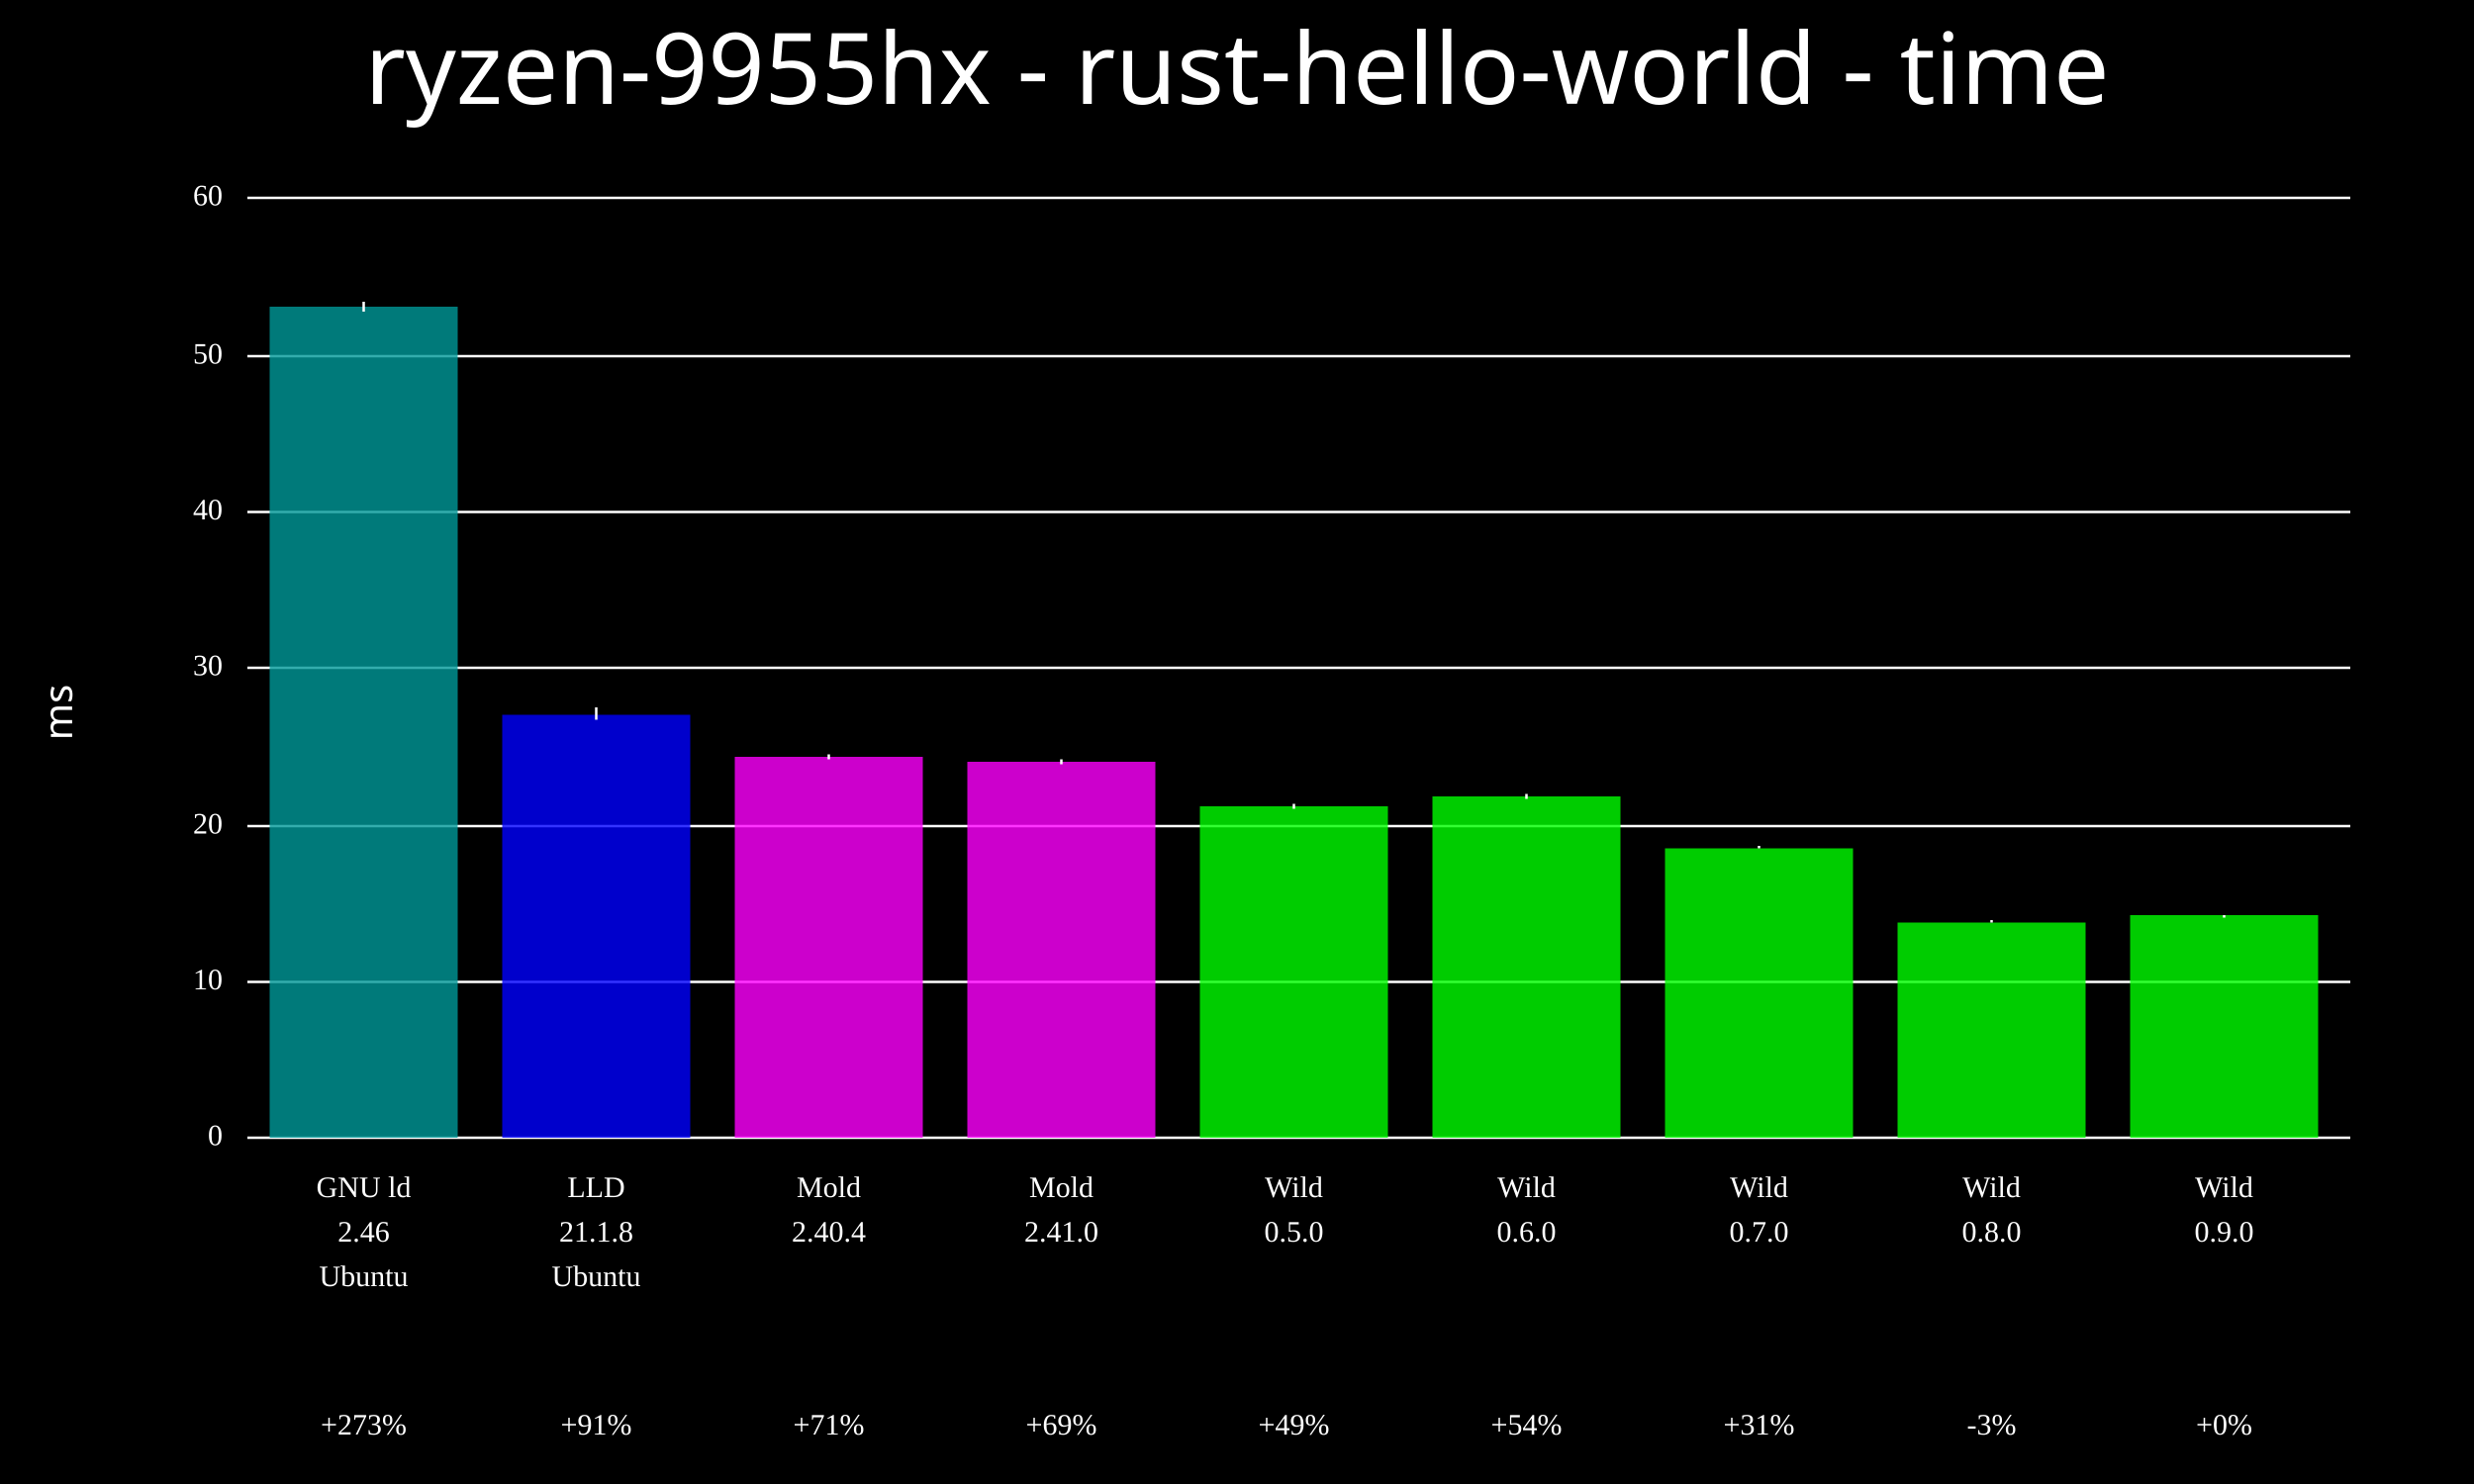
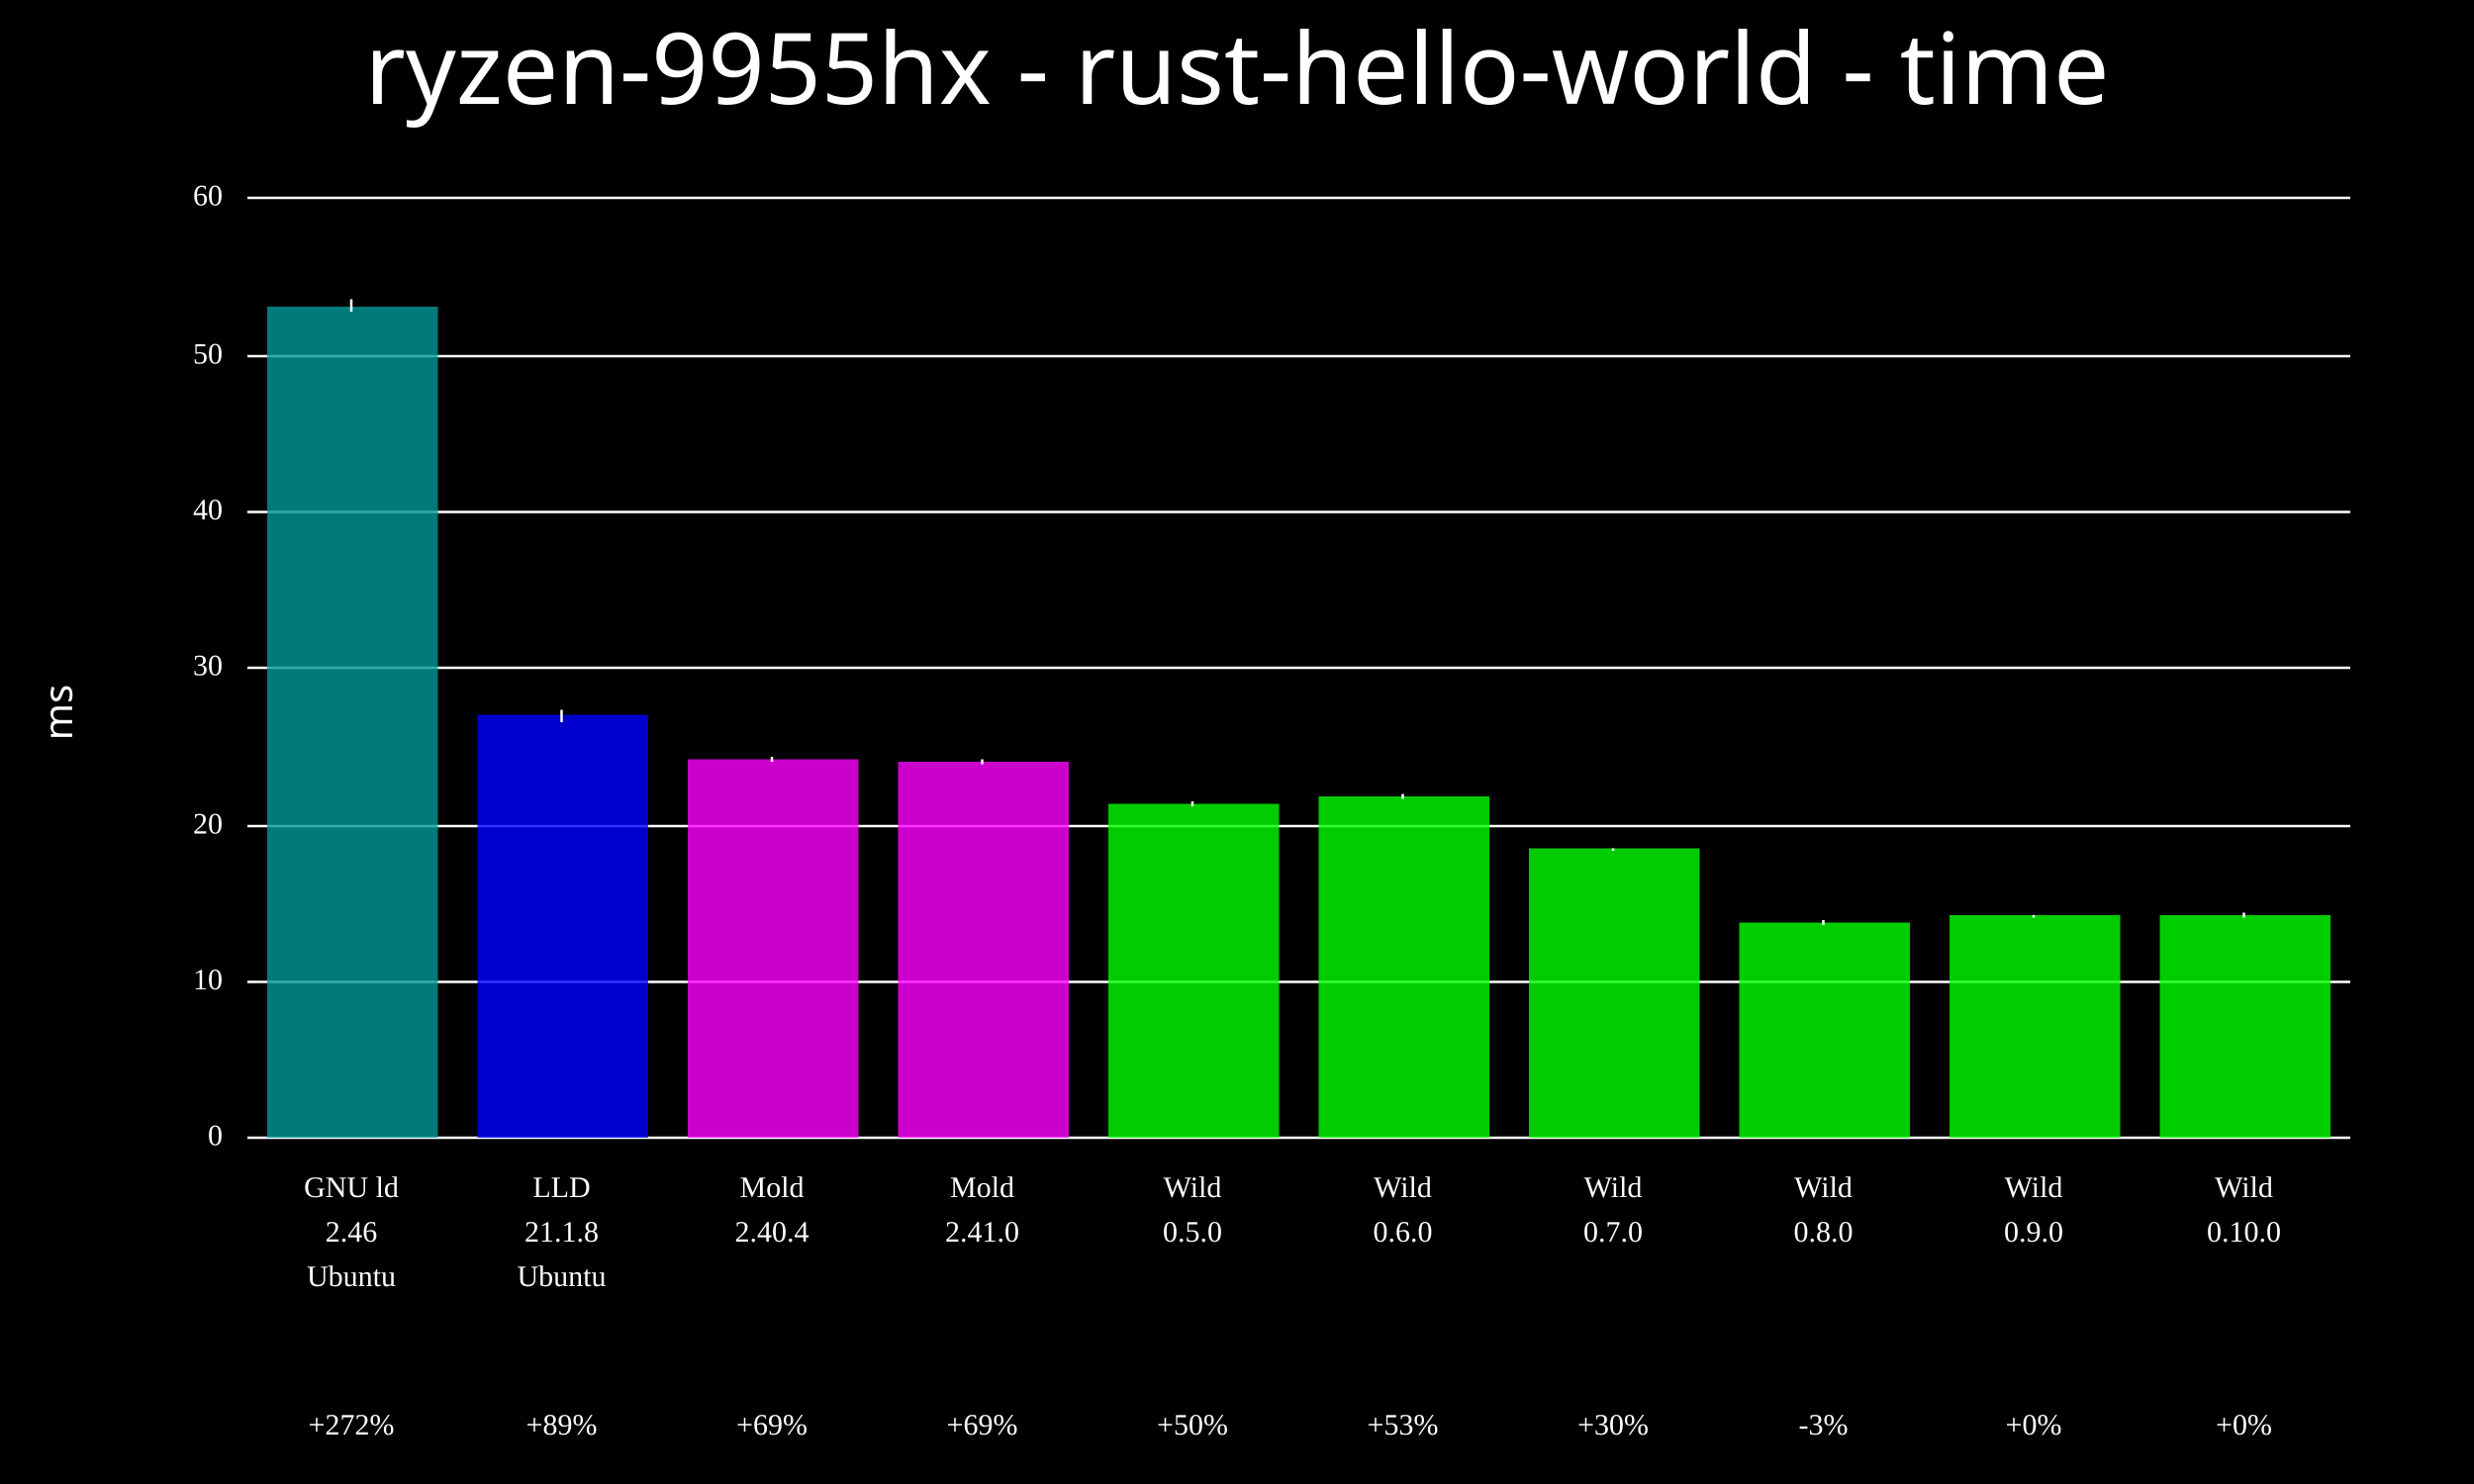
<svg xmlns="http://www.w3.org/2000/svg" width="1000" height="600" viewBox="0 0 1000 600">
  <rect x="0" y="0" width="1000" height="600" fill="#000000" />
  <text x="500" y="10" dy="0.8em" text-anchor="middle" font-family="sans-serif" font-size="40" fill="#FFFFFF">
ryzen-9955hx - rust-hello-world - time</text>
  <text x="5" y="300" dy="0.76em" text-anchor="middle" font-family="sans-serif" font-size="16" fill="#FFFFFF" transform="rotate(270, 5, 288)">ms</text>
  <line x1="100" y1="460" x2="950" y2="460" stroke="#FFFFFF" />
  <text x="90" y="460" dy="0.5ex" text-anchor="end" fill="#FFFFFF">0</text>
  <line x1="100" y1="397" x2="950" y2="397" stroke="#FFFFFF" />
  <text x="90" y="397" dy="0.5ex" text-anchor="end" fill="#FFFFFF">10</text>
  <line x1="100" y1="334" x2="950" y2="334" stroke="#FFFFFF" />
  <text x="90" y="334" dy="0.5ex" text-anchor="end" fill="#FFFFFF">20</text>
  <line x1="100" y1="270" x2="950" y2="270" stroke="#FFFFFF" />
  <text x="90" y="270" dy="0.5ex" text-anchor="end" fill="#FFFFFF">30</text>
  <line x1="100" y1="207" x2="950" y2="207" stroke="#FFFFFF" />
  <text x="90" y="207" dy="0.5ex" text-anchor="end" fill="#FFFFFF">40</text>
  <line x1="100" y1="144" x2="950" y2="144" stroke="#FFFFFF" />
  <text x="90" y="144" dy="0.5ex" text-anchor="end" fill="#FFFFFF">50</text>
  <line x1="100" y1="80" x2="950" y2="80" stroke="#FFFFFF" />
  <text x="90" y="80" dy="0.5ex" text-anchor="end" fill="#FFFFFF">60</text>
-   <rect fill="#009999" opacity="0.8" x="109" y="124" width="76" height="336" />
-   <line stroke="#FFFFFF" x1="147" y1="122" x2="147" y2="126" />
-   <text x="147" y="484" fill="#FFFFFF" text-anchor="middle">GNU ld</text>
-   <text x="147" y="502" fill="#FFFFFF" text-anchor="middle">2.46</text>
-   <text x="147" y="520" fill="#FFFFFF" text-anchor="middle">Ubuntu</text>
-   <text x="147" y="580" fill="#FFFFFF" text-anchor="middle">+273%</text>
-   <rect fill="#0000FF" opacity="0.8" x="203" y="289" width="76" height="171" />
-   <line stroke="#FFFFFF" x1="241" y1="286" x2="241" y2="291" />
-   <text x="241" y="484" fill="#FFFFFF" text-anchor="middle">LLD</text>
-   <text x="241" y="502" fill="#FFFFFF" text-anchor="middle">21.1.8</text>
-   <text x="241" y="520" fill="#FFFFFF" text-anchor="middle">Ubuntu</text>
-   <text x="241" y="580" fill="#FFFFFF" text-anchor="middle">+91%</text>
-   <rect fill="#FF00FF" opacity="0.8" x="297" y="306" width="76" height="154" />
-   <line stroke="#FFFFFF" x1="335" y1="305" x2="335" y2="307" />
-   <text x="335" y="484" fill="#FFFFFF" text-anchor="middle">Mold</text>
-   <text x="335" y="502" fill="#FFFFFF" text-anchor="middle">2.40.4</text>
-   <text x="335" y="580" fill="#FFFFFF" text-anchor="middle">+71%</text>
-   <rect fill="#FF00FF" opacity="0.8" x="391" y="308" width="76" height="152" />
-   <line stroke="#FFFFFF" x1="429" y1="307" x2="429" y2="309" />
-   <text x="429" y="484" fill="#FFFFFF" text-anchor="middle">Mold</text>
-   <text x="429" y="502" fill="#FFFFFF" text-anchor="middle">2.41.0</text>
-   <text x="429" y="580" fill="#FFFFFF" text-anchor="middle">+69%</text>
-   <rect fill="#00FF00" opacity="0.8" x="485" y="326" width="76" height="134" />
-   <line stroke="#FFFFFF" x1="523" y1="325" x2="523" y2="327" />
-   <text x="523" y="484" fill="#FFFFFF" text-anchor="middle">Wild</text>
-   <text x="523" y="502" fill="#FFFFFF" text-anchor="middle">0.5.0</text>
-   <text x="523" y="580" fill="#FFFFFF" text-anchor="middle">+49%</text>
-   <rect fill="#00FF00" opacity="0.8" x="579" y="322" width="76" height="138" />
-   <line stroke="#FFFFFF" x1="617" y1="321" x2="617" y2="323" />
-   <text x="617" y="484" fill="#FFFFFF" text-anchor="middle">Wild</text>
-   <text x="617" y="502" fill="#FFFFFF" text-anchor="middle">0.6.0</text>
-   <text x="617" y="580" fill="#FFFFFF" text-anchor="middle">+54%</text>
-   <rect fill="#00FF00" opacity="0.8" x="673" y="343" width="76" height="117" />
-   <line stroke="#FFFFFF" x1="711" y1="342" x2="711" y2="343" />
-   <text x="711" y="484" fill="#FFFFFF" text-anchor="middle">Wild</text>
-   <text x="711" y="502" fill="#FFFFFF" text-anchor="middle">0.7.0</text>
-   <text x="711" y="580" fill="#FFFFFF" text-anchor="middle">+31%</text>
-   <rect fill="#00FF00" opacity="0.8" x="767" y="373" width="76" height="87" />
-   <line stroke="#FFFFFF" x1="805" y1="372" x2="805" y2="373" />
-   <text x="805" y="484" fill="#FFFFFF" text-anchor="middle">Wild</text>
-   <text x="805" y="502" fill="#FFFFFF" text-anchor="middle">0.8.0</text>
-   <text x="805" y="580" fill="#FFFFFF" text-anchor="middle">-3%</text>
-   <rect fill="#00FF00" opacity="0.8" x="861" y="370" width="76" height="90" />
-   <line stroke="#FFFFFF" x1="899" y1="370" x2="899" y2="371" />
-   <text x="899" y="484" fill="#FFFFFF" text-anchor="middle">Wild</text>
-   <text x="899" y="502" fill="#FFFFFF" text-anchor="middle">0.9.0</text>
-   <text x="899" y="580" fill="#FFFFFF" text-anchor="middle">+0%</text>
+   <rect fill="#009999" opacity="0.8" x="108" y="124" width="69" height="336" />
+   <line stroke="#FFFFFF" x1="142" y1="121" x2="142" y2="126" />
+   <text x="142" y="484" fill="#FFFFFF" text-anchor="middle">GNU ld</text>
+   <text x="142" y="502" fill="#FFFFFF" text-anchor="middle">2.46</text>
+   <text x="142" y="520" fill="#FFFFFF" text-anchor="middle">Ubuntu</text>
+   <text x="142" y="580" fill="#FFFFFF" text-anchor="middle">+272%</text>
+   <rect fill="#0000FF" opacity="0.8" x="193" y="289" width="69" height="171" />
+   <line stroke="#FFFFFF" x1="227" y1="287" x2="227" y2="292" />
+   <text x="227" y="484" fill="#FFFFFF" text-anchor="middle">LLD</text>
+   <text x="227" y="502" fill="#FFFFFF" text-anchor="middle">21.1.8</text>
+   <text x="227" y="520" fill="#FFFFFF" text-anchor="middle">Ubuntu</text>
+   <text x="227" y="580" fill="#FFFFFF" text-anchor="middle">+89%</text>
+   <rect fill="#FF00FF" opacity="0.8" x="278" y="307" width="69" height="153" />
+   <line stroke="#FFFFFF" x1="312" y1="306" x2="312" y2="308" />
+   <text x="312" y="484" fill="#FFFFFF" text-anchor="middle">Mold</text>
+   <text x="312" y="502" fill="#FFFFFF" text-anchor="middle">2.40.4</text>
+   <text x="312" y="580" fill="#FFFFFF" text-anchor="middle">+69%</text>
+   <rect fill="#FF00FF" opacity="0.8" x="363" y="308" width="69" height="152" />
+   <line stroke="#FFFFFF" x1="397" y1="307" x2="397" y2="309" />
+   <text x="397" y="484" fill="#FFFFFF" text-anchor="middle">Mold</text>
+   <text x="397" y="502" fill="#FFFFFF" text-anchor="middle">2.41.0</text>
+   <text x="397" y="580" fill="#FFFFFF" text-anchor="middle">+69%</text>
+   <rect fill="#00FF00" opacity="0.8" x="448" y="325" width="69" height="135" />
+   <line stroke="#FFFFFF" x1="482" y1="324" x2="482" y2="326" />
+   <text x="482" y="484" fill="#FFFFFF" text-anchor="middle">Wild</text>
+   <text x="482" y="502" fill="#FFFFFF" text-anchor="middle">0.5.0</text>
+   <text x="482" y="580" fill="#FFFFFF" text-anchor="middle">+50%</text>
+   <rect fill="#00FF00" opacity="0.8" x="533" y="322" width="69" height="138" />
+   <line stroke="#FFFFFF" x1="567" y1="321" x2="567" y2="323" />
+   <text x="567" y="484" fill="#FFFFFF" text-anchor="middle">Wild</text>
+   <text x="567" y="502" fill="#FFFFFF" text-anchor="middle">0.6.0</text>
+   <text x="567" y="580" fill="#FFFFFF" text-anchor="middle">+53%</text>
+   <rect fill="#00FF00" opacity="0.8" x="618" y="343" width="69" height="117" />
+   <line stroke="#FFFFFF" x1="652" y1="343" x2="652" y2="344" />
+   <text x="652" y="484" fill="#FFFFFF" text-anchor="middle">Wild</text>
+   <text x="652" y="502" fill="#FFFFFF" text-anchor="middle">0.7.0</text>
+   <text x="652" y="580" fill="#FFFFFF" text-anchor="middle">+30%</text>
+   <rect fill="#00FF00" opacity="0.8" x="703" y="373" width="69" height="87" />
+   <line stroke="#FFFFFF" x1="737" y1="372" x2="737" y2="374" />
+   <text x="737" y="484" fill="#FFFFFF" text-anchor="middle">Wild</text>
+   <text x="737" y="502" fill="#FFFFFF" text-anchor="middle">0.8.0</text>
+   <text x="737" y="580" fill="#FFFFFF" text-anchor="middle">-3%</text>
+   <rect fill="#00FF00" opacity="0.8" x="788" y="370" width="69" height="90" />
+   <line stroke="#FFFFFF" x1="822" y1="370" x2="822" y2="371" />
+   <text x="822" y="484" fill="#FFFFFF" text-anchor="middle">Wild</text>
+   <text x="822" y="502" fill="#FFFFFF" text-anchor="middle">0.9.0</text>
+   <text x="822" y="580" fill="#FFFFFF" text-anchor="middle">+0%</text>
+   <rect fill="#00FF00" opacity="0.8" x="873" y="370" width="69" height="90" />
+   <line stroke="#FFFFFF" x1="907" y1="369" x2="907" y2="371" />
+   <text x="907" y="484" fill="#FFFFFF" text-anchor="middle">Wild</text>
+   <text x="907" y="502" fill="#FFFFFF" text-anchor="middle">0.10.0</text>
+   <text x="907" y="580" fill="#FFFFFF" text-anchor="middle">+0%</text>
</svg>
